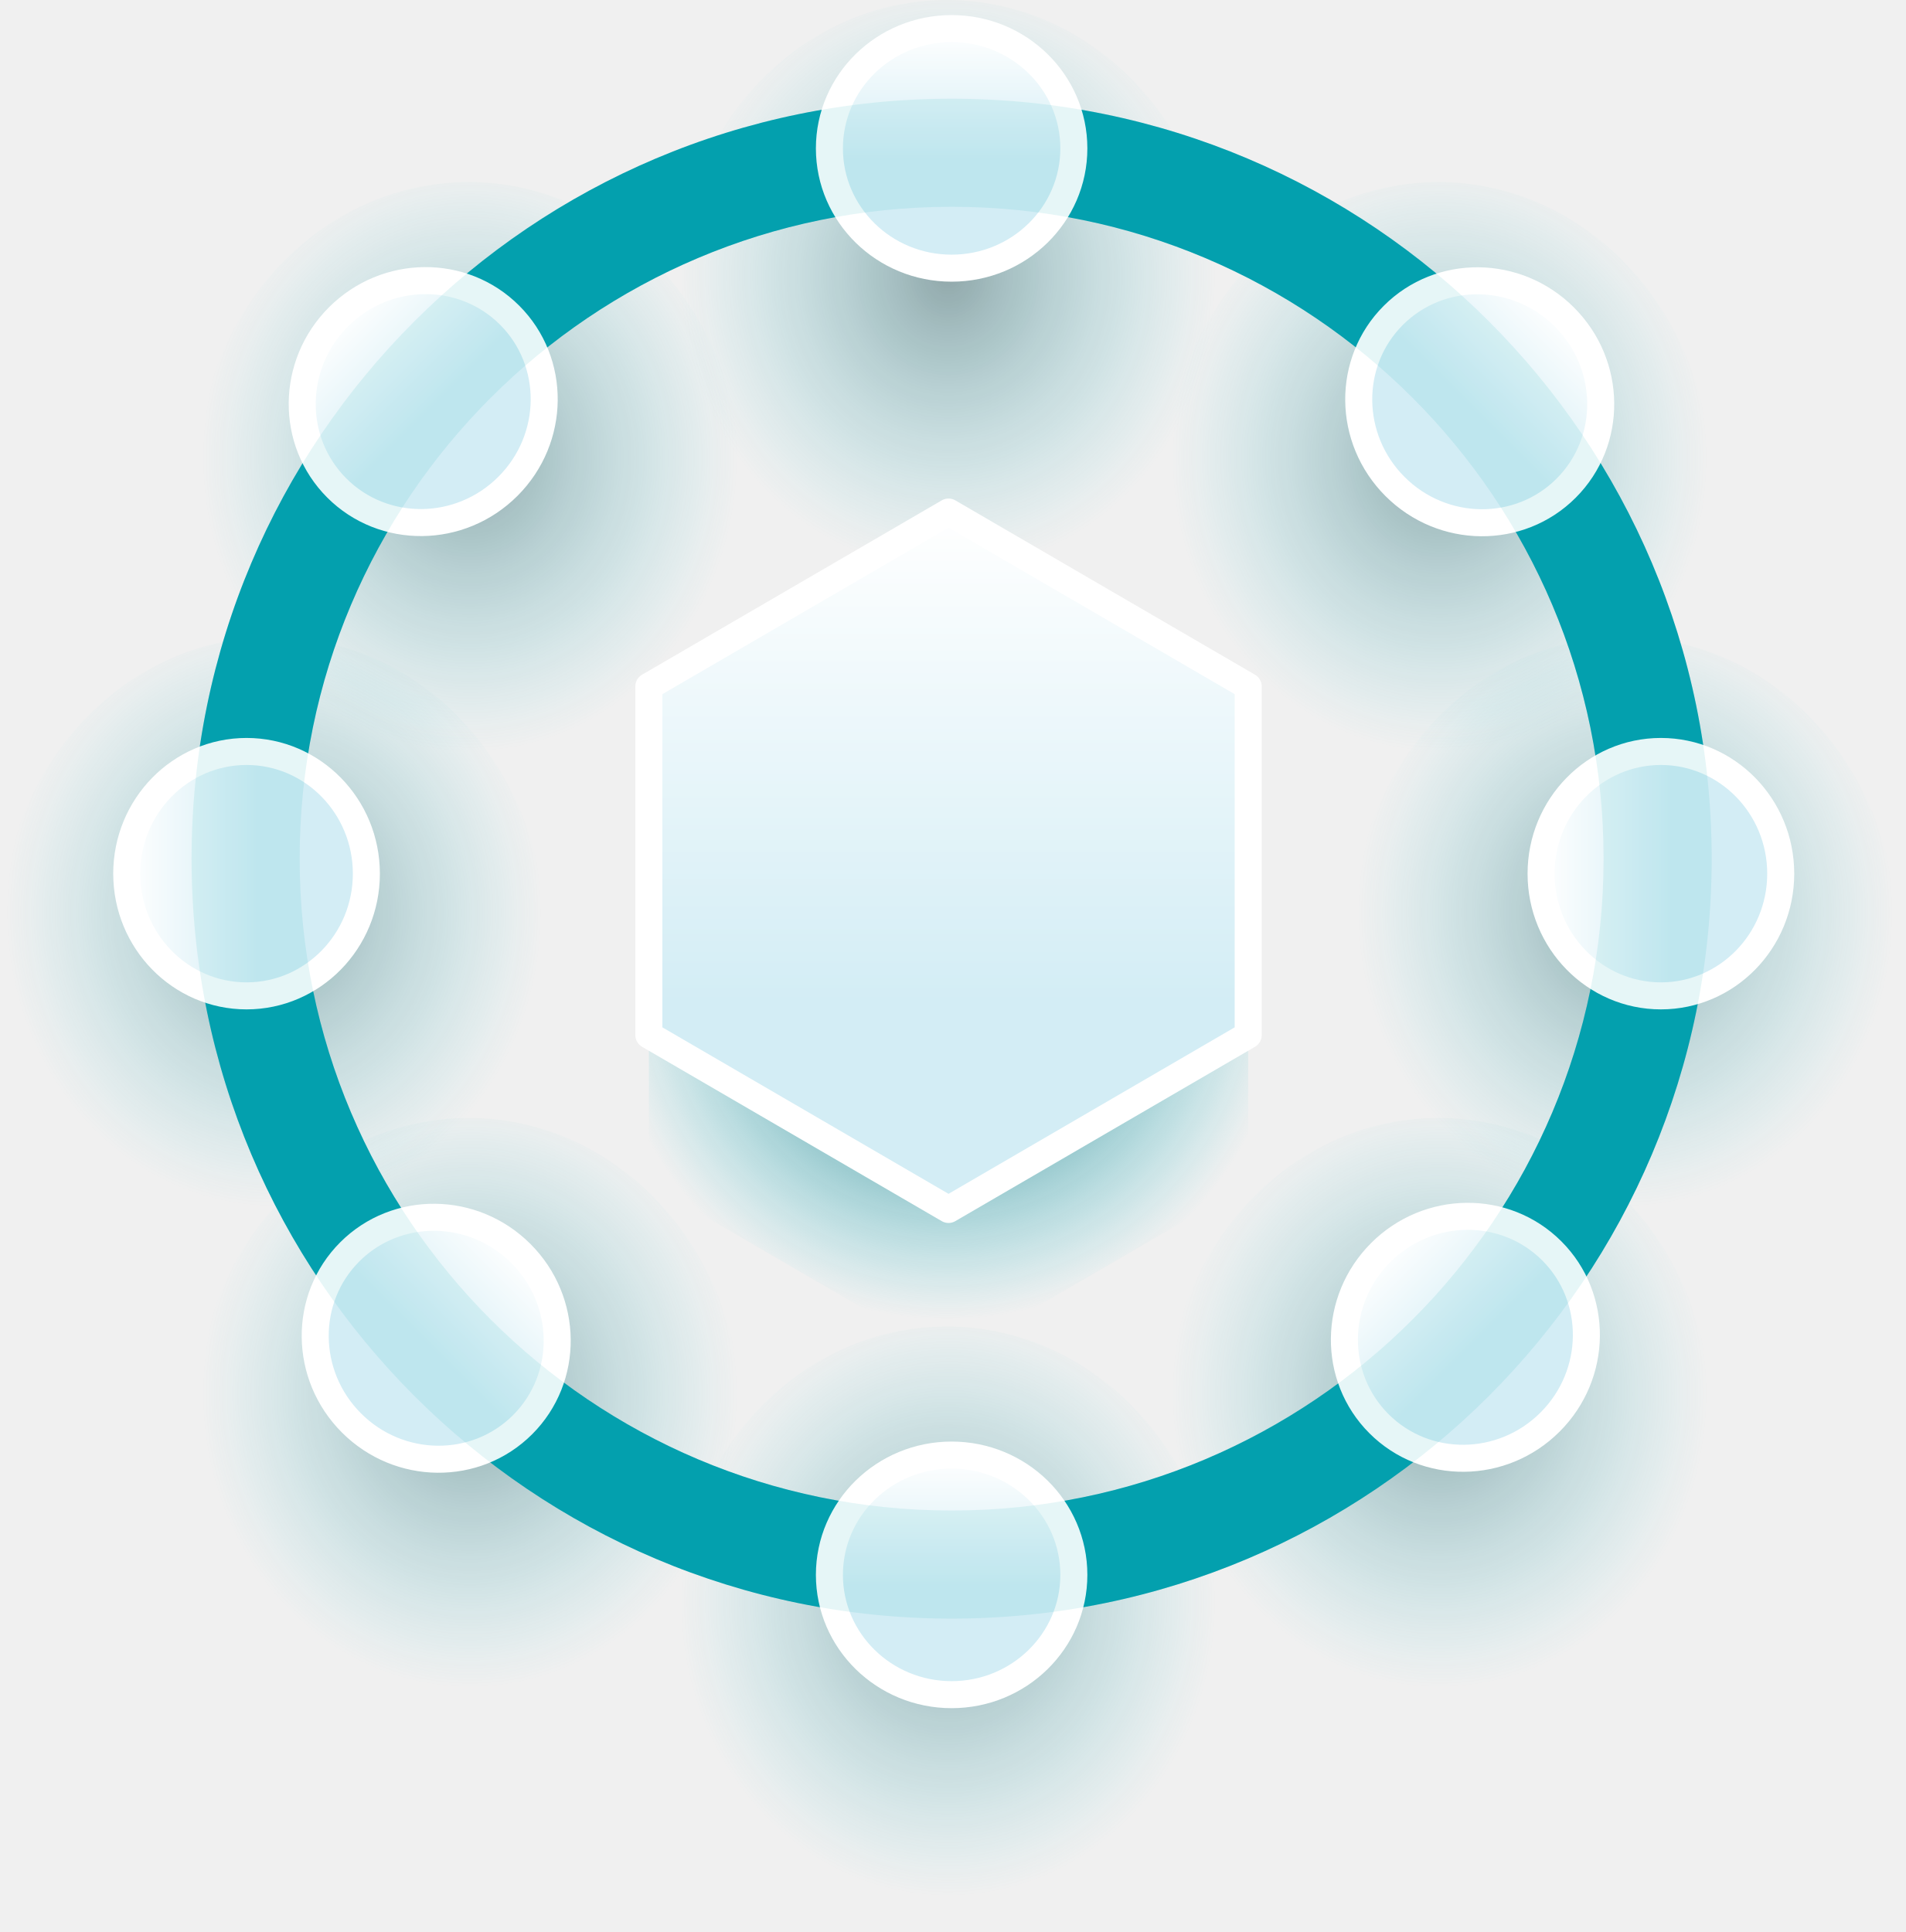
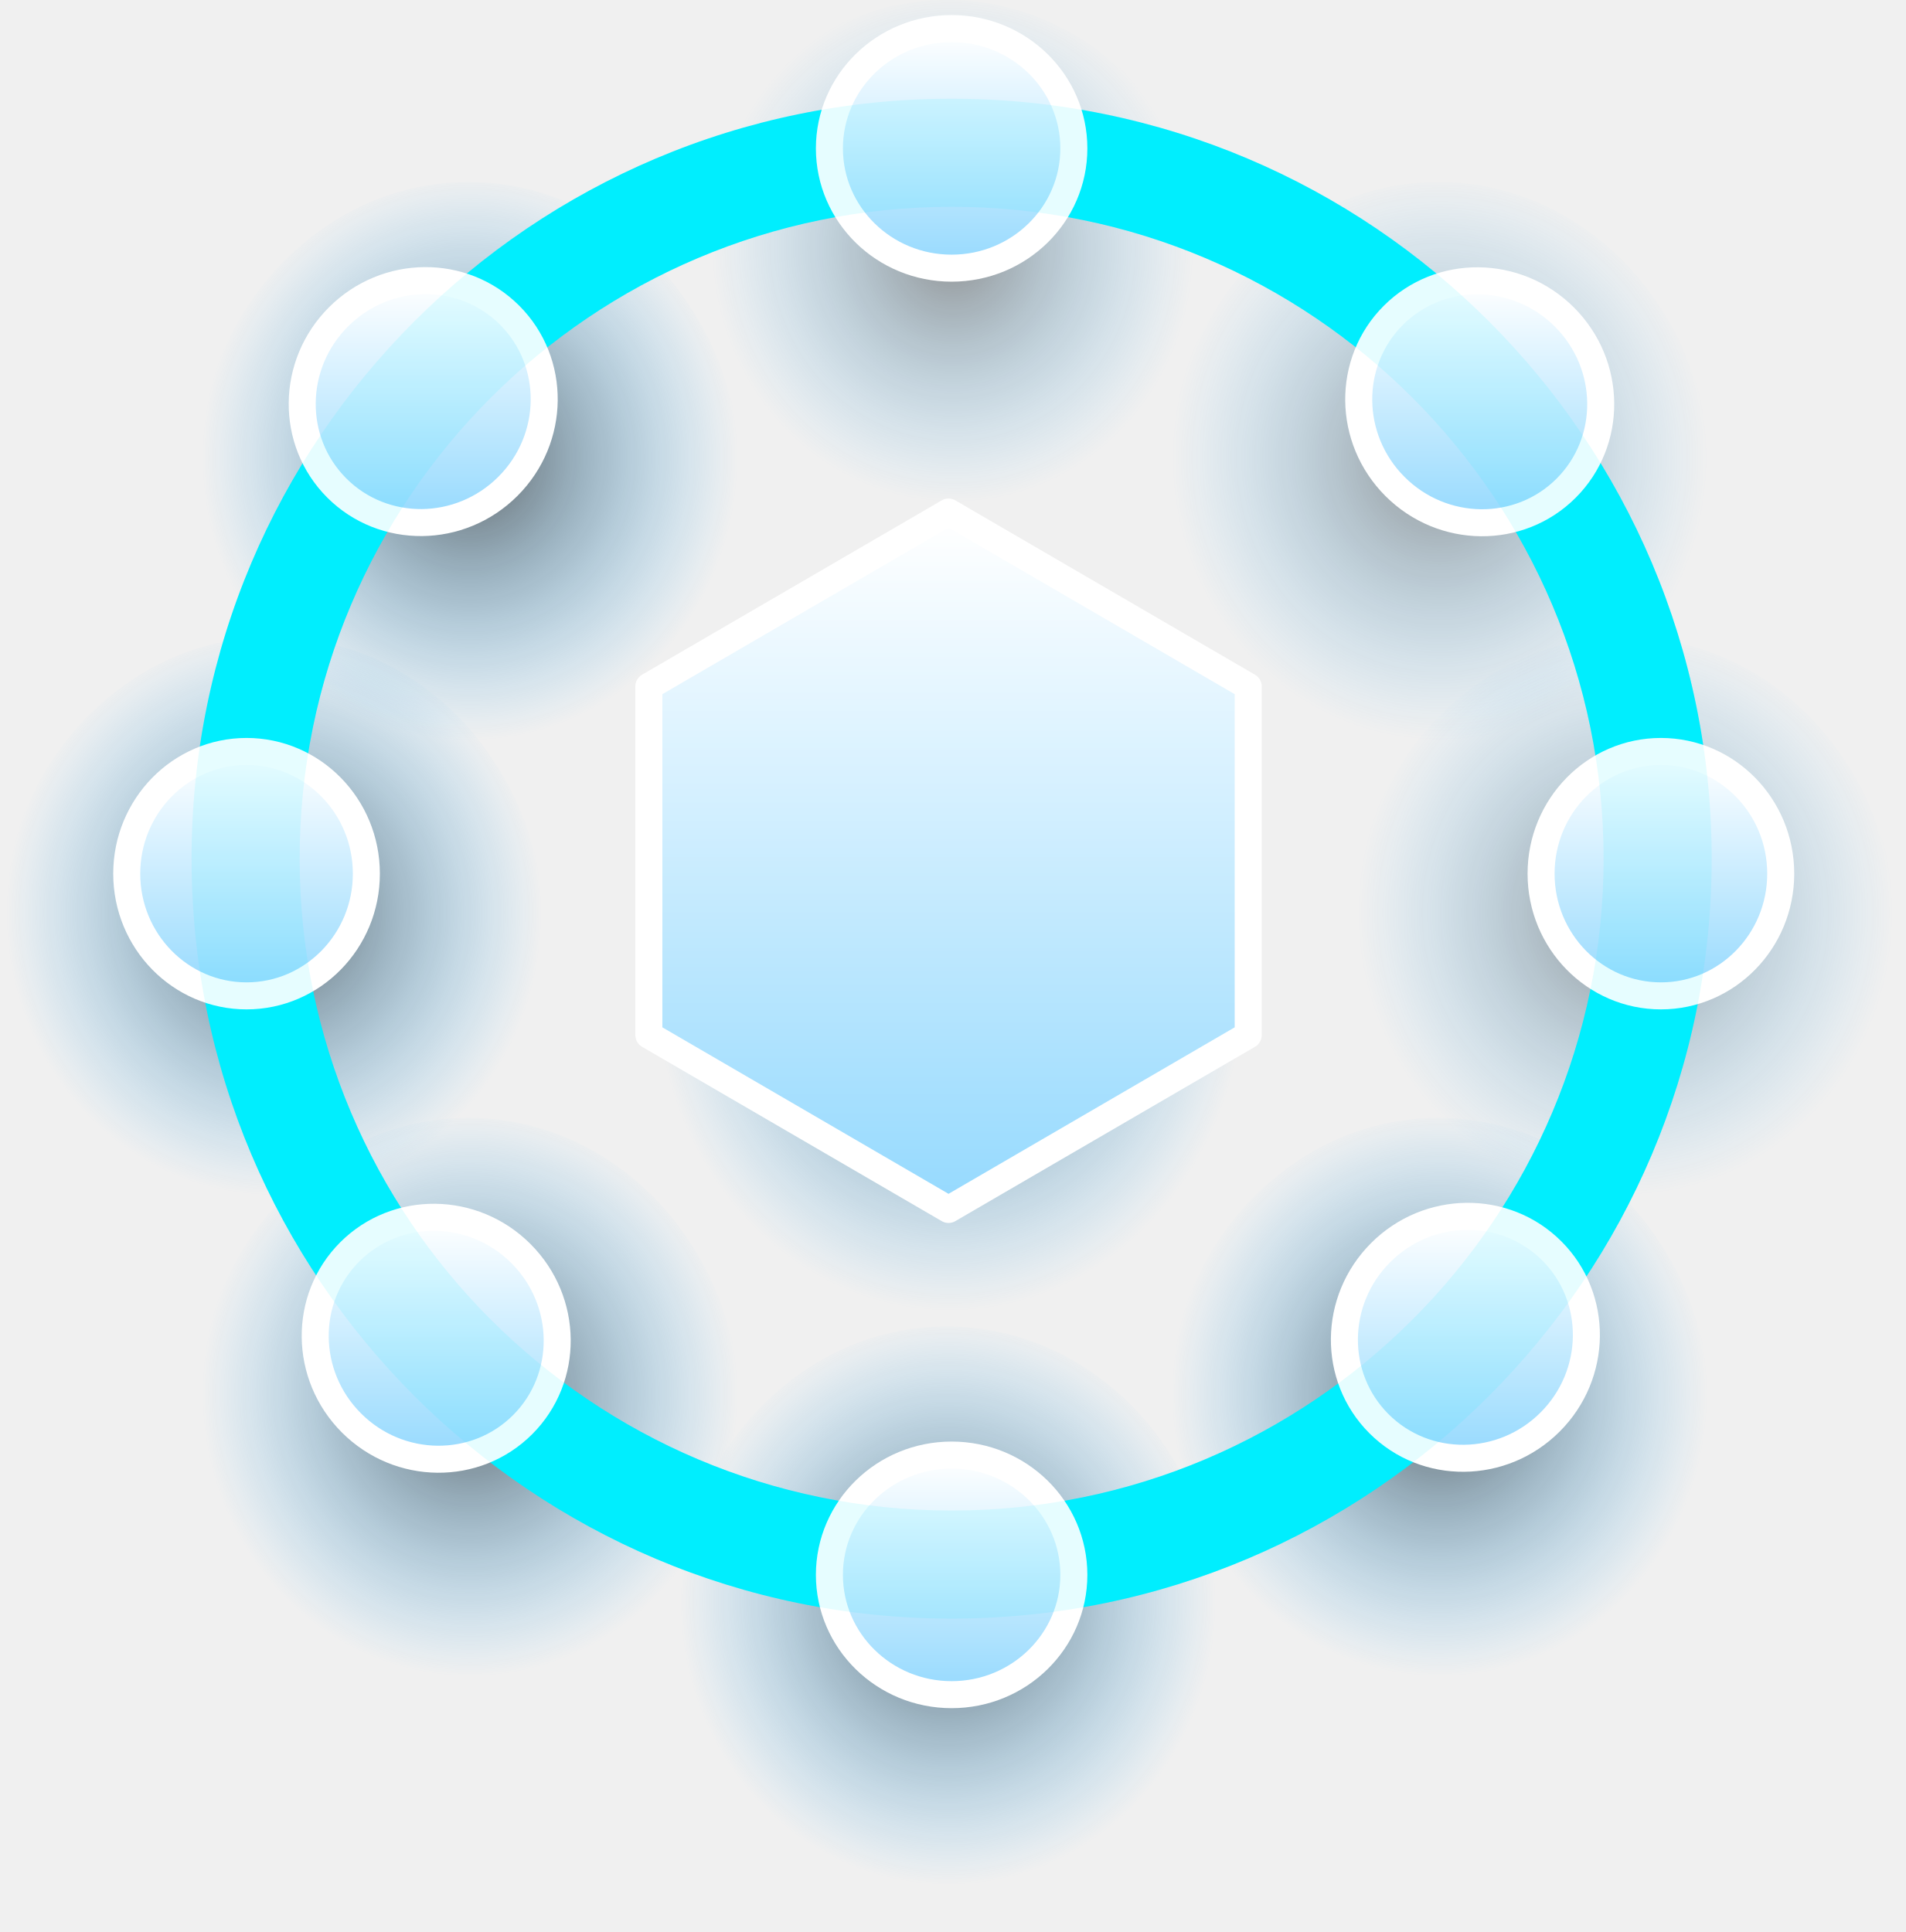
<svg xmlns="http://www.w3.org/2000/svg" viewBox="0 0 141 143" xml:space="preserve" style="fill-rule:evenodd;clip-rule:evenodd;stroke-linejoin:round;stroke-miterlimit:2">
  <g class="nodes">
-     <ellipse cx="34.686" cy="104.874" rx="20.182" ry="22.129" style="fill:url(#_Radial1)" />
-     <ellipse cx="106.449" cy="104.874" rx="20.182" ry="22.129" style="fill:url(#_Radial2)" />
-     <ellipse cx="20.182" cy="69.274" rx="20.182" ry="22.129" style="fill:url(#_Radial3)" />
-     <ellipse cx="120.192" cy="69.274" rx="20.182" ry="22.129" style="fill:url(#_Radial4)" />
-     <ellipse cx="34.686" cy="35.604" rx="20.182" ry="22.129" style="fill:url(#_Radial5)" />
-     <ellipse cx="106.449" cy="35.604" rx="20.182" ry="22.129" style="fill:url(#_Radial6)" />
-     <ellipse cx="70.073" cy="120.313" rx="20.182" ry="22.129" style="fill:url(#_Radial7)" />
-     <ellipse cx="70.073" cy="22.129" rx="20.182" ry="22.129" style="fill:url(#_Radial8)" />
+     <ellipse cx="34.686" cy="104.874" rx="20.182" ry="22.129" style="fill:url(#_injRadial51);" />
+     <ellipse cx="106.449" cy="104.874" rx="20.182" ry="22.129" style="fill:url(#_injRadial52);" />
+     <ellipse cx="20.182" cy="69.274" rx="20.182" ry="22.129" style="fill:url(#_injRadial53);" />
+     <ellipse cx="120.192" cy="69.274" rx="20.182" ry="22.129" style="fill:url(#_injRadial54);" />
+     <ellipse cx="34.686" cy="35.604" rx="20.182" ry="22.129" style="fill:url(#_injRadial55);" />
+     <ellipse cx="106.449" cy="35.604" rx="20.182" ry="22.129" style="fill:url(#_injRadial56);" />
+     <ellipse cx="70.073" cy="120.313" rx="20.182" ry="22.129" style="fill:url(#_injRadial57);" />
+     <ellipse cx="70.073" cy="22.129" rx="20.182" ry="22.129" style="fill:url(#_injRadial58);" />
  </g>
-   <path d="m70.197 48.9 22.177 12.905v25.81L70.197 100.52 48.019 87.615v-25.81L70.197 48.9Z" style="fill:url(#_Radial9)" />
-   <path d="m70.197 37.9 22.177 12.905v25.81L70.197 89.52 48.019 76.615v-25.81L70.197 37.9Z" style="fill:url(#_Linear10);stroke:#fff;stroke-width:2px" />
-   <path d="M70.426 7.306c31.044 0 56.249 25.204 56.249 56.249 0 31.044-25.205 56.249-56.249 56.249-31.045 0-56.249-25.205-56.249-56.249 0-31.045 25.204-56.249 56.249-56.249Zm0 8c-26.63 0-48.249 21.619-48.249 48.249 0 26.629 21.619 48.249 48.249 48.249 26.629 0 48.249-21.62 48.249-48.249 0-26.63-21.62-48.249-48.249-48.249Z" style="fill:#03a0ae" />
+   <path d="M70.197,48.9l22.177,12.905l0,25.81l-22.177,12.905l-22.178,-12.905l-0,-25.81l22.178,-12.905Z" style="fill:url(#_injRadial59);" />
+   <path d="M70.197,37.9l22.177,12.905l0,25.81l-22.177,12.905l-22.178,-12.905l-0,-25.81l22.178,-12.905Z" style="fill:url(#_injLinear510);stroke:white;stroke-width:2px;" />
+   <path d="M70.426,7.306c31.044,0 56.249,25.204 56.249,56.249c0,31.044 -25.205,56.249 -56.249,56.249c-31.045,0 -56.249,-25.205 -56.249,-56.249c0,-31.045 25.204,-56.249 56.249,-56.249Zm-0,8c-26.63,0 -48.249,21.619 -48.249,48.249c-0,26.629 21.619,48.249 48.249,48.249c26.629,0 48.249,-21.62 48.249,-48.249c0,-26.63 -21.62,-48.249 -48.249,-48.249Z" style="fill:#00EEFE;" />
  <g class="nodes">
-     <ellipse cx="70.426" cy="116.566" rx="9.045" ry="8.867" style="fill:url(#_Linear11);stroke:#fff;stroke-width:2px;stroke-linecap:square;stroke-miterlimit:1.5" />
-     <ellipse cx="70.426" cy="10.982" rx="9.045" ry="8.867" style="fill:url(#_Linear12);stroke:#fff;stroke-width:2px;stroke-linecap:square;stroke-miterlimit:1.5" />
-     <path d="M114.049 64.666c0-4.992 3.973-9.045 8.867-9.045 4.894 0 8.868 4.053 8.868 9.045s-3.974 9.045-8.868 9.045-8.867-4.053-8.867-9.045Z" style="fill:url(#_Linear13);stroke:#fff;stroke-width:2px;stroke-linecap:square;stroke-miterlimit:1.5" />
-     <path d="M9.379 64.666c0-4.992 3.973-9.045 8.867-9.045 4.894 0 8.867 4.053 8.867 9.045s-3.973 9.045-8.867 9.045c-4.894 0-8.867-4.053-8.867-9.045Z" style="fill:url(#_Linear14);stroke:#fff;stroke-width:2px;stroke-linecap:square;stroke-miterlimit:1.5" />
-     <path d="M102.177 92.713c3.53-3.53 9.206-3.587 12.666-.126 3.461 3.46 3.404 9.136-.125 12.666-3.53 3.53-9.206 3.586-12.666.125-3.461-3.46-3.404-9.136.125-12.665Z" style="fill:url(#_Linear15);stroke:#fff;stroke-width:2px;stroke-linecap:square;stroke-miterlimit:1.5" />
-     <path d="M25.05 23.454c3.53-3.53 9.205-3.586 12.666-.125 3.46 3.46 3.404 9.135-.126 12.665-3.53 3.53-9.205 3.587-12.666.126-3.46-3.461-3.404-9.136.126-12.666Z" style="fill:url(#_Linear16);stroke:#fff;stroke-width:2px;stroke-linecap:square;stroke-miterlimit:1.5" />
-     <path d="M38.552 92.783c3.53 3.53 3.586 9.205.126 12.666-3.461 3.46-9.136 3.404-12.666-.126-3.53-3.53-3.586-9.205-.126-12.666 3.461-3.46 9.136-3.404 12.666.126Z" style="fill:url(#_Linear17);stroke:#fff;stroke-width:2px;stroke-linecap:square;stroke-miterlimit:1.5" />
-     <path d="M115.778 23.468c3.53 3.529 3.586 9.205.126 12.665-3.461 3.461-9.136 3.405-12.666-.125-3.53-3.53-3.586-9.206-.125-12.666 3.46-3.461 9.135-3.404 12.665.126Z" style="fill:url(#_Linear18);stroke:#fff;stroke-width:2px;stroke-linecap:square;stroke-miterlimit:1.5" />
+     <ellipse cx="70.426" cy="116.566" rx="9.045" ry="8.867" style="fill:url(#_injLinear511);stroke:white;stroke-width:2px;" />
+     <ellipse cx="70.426" cy="10.982" rx="9.045" ry="8.867" style="fill:url(#_injLinear512);stroke:white;stroke-width:2px;" />
+     <path d="M114.049,64.666c0,-4.992 3.973,-9.045 8.867,-9.045c4.894,0 8.868,4.053 8.868,9.045c0,4.992 -3.974,9.045 -8.868,9.045c-4.894,0 -8.867,-4.053 -8.867,-9.045Z" style="fill:url(#_injLinear513);stroke:white;stroke-width:2px;" />
+     <path d="M9.379,64.666c0,-4.992 3.973,-9.045 8.867,-9.045c4.894,0 8.867,4.053 8.867,9.045c0,4.992 -3.973,9.045 -8.867,9.045c-4.894,0 -8.867,-4.053 -8.867,-9.045Z" style="fill:url(#_injLinear514);stroke:white;stroke-width:2px;" />
+     <path d="M102.177,92.713c3.53,-3.53 9.206,-3.587 12.666,-0.126c3.461,3.46 3.404,9.136 -0.125,12.666c-3.53,3.53 -9.206,3.586 -12.666,0.125c-3.461,-3.46 -3.404,-9.136 0.125,-12.665Z" style="fill:url(#_injLinear515);stroke:white;stroke-width:2px;" />
+     <path d="M25.05,23.454c3.53,-3.53 9.205,-3.586 12.666,-0.125c3.46,3.46 3.404,9.135 -0.126,12.665c-3.53,3.53 -9.205,3.587 -12.666,0.126c-3.46,-3.461 -3.404,-9.136 0.126,-12.666Z" style="fill:url(#_injLinear516);stroke:white;stroke-width:2px;" />
+     <path d="M38.552,92.783c3.53,3.53 3.586,9.205 0.126,12.666c-3.461,3.46 -9.136,3.404 -12.666,-0.126c-3.53,-3.53 -3.586,-9.205 -0.126,-12.666c3.461,-3.46 9.136,-3.404 12.666,0.126Z" style="fill:url(#_injLinear517);stroke:white;stroke-width:2px;" />
+     <path d="M115.778,23.468c3.53,3.529 3.586,9.205 0.126,12.665c-3.461,3.461 -9.136,3.405 -12.666,-0.125c-3.53,-3.53 -3.586,-9.206 -0.125,-12.666c3.46,-3.461 9.135,-3.404 12.665,0.126Z" style="fill:url(#_injLinear518);stroke:white;stroke-width:2px;" />
  </g>
-   <path d="M70.426 7.306c31.044 0 56.249 25.204 56.249 56.249 0 31.044-25.205 56.249-56.249 56.249-31.045 0-56.249-25.205-56.249-56.249 0-31.045 25.204-56.249 56.249-56.249Zm0 8c-26.63 0-48.249 21.619-48.249 48.249 0 26.629 21.619 48.249 48.249 48.249 26.629 0 48.249-21.62 48.249-48.249 0-26.63-21.62-48.249-48.249-48.249Z" style="fill:#03a0ae;fill-opacity:.1" />
+   <path d="M70.426,7.306c31.044,0 56.249,25.204 56.249,56.249c0,31.044 -25.205,56.249 -56.249,56.249c-31.045,0 -56.249,-25.205 -56.249,-56.249c0,-31.045 25.204,-56.249 56.249,-56.249Zm-0,8c-26.63,0 -48.249,21.619 -48.249,48.249c-0,26.629 21.619,48.249 48.249,48.249c26.629,0 48.249,-21.62 48.249,-48.249c0,-26.63 -21.62,-48.249 -48.249,-48.249Z" style="fill:#00EEFE;fill-opacity:0.1;" />
  <defs>
-     <radialGradient id="_Radial1" cx="0" cy="0" r="1" gradientUnits="userSpaceOnUse" gradientTransform="matrix(-19.8237 0 0 -21.7363 34.78 103.151)">
-       <stop offset="0" style="stop-color:#013a40;stop-opacity:.4" />
-       <stop offset="1" style="stop-color:#1ac1d2;stop-opacity:0" />
+     <radialGradient id="_injRadial51" cx="0" cy="0" r="1" gradientUnits="userSpaceOnUse" gradientTransform="matrix(-19.8235,0,0,-20.9371,34.78,103.151)">
+       <stop offset="0" style="stop-color:#000000;stop-opacity:0.6" />
+       <stop offset="1" style="stop-color:#029CFA;stop-opacity:0" />
    </radialGradient>
-     <radialGradient id="_Radial2" cx="0" cy="0" r="1" gradientUnits="userSpaceOnUse" gradientTransform="matrix(-19.8237 0 0 -21.7363 106.543 103.151)">
-       <stop offset="0" style="stop-color:#013a40;stop-opacity:.4" />
-       <stop offset="1" style="stop-color:#1ac1d2;stop-opacity:0" />
+     <radialGradient id="_injRadial52" cx="0" cy="0" r="1" gradientUnits="userSpaceOnUse" gradientTransform="matrix(-19.8235,0,0,-20.9371,106.543,103.151)">
+       <stop offset="0" style="stop-color:#000000;stop-opacity:0.6" />
+       <stop offset="1" style="stop-color:#029CFA;stop-opacity:0" />
    </radialGradient>
-     <radialGradient id="_Radial3" cx="0" cy="0" r="1" gradientUnits="userSpaceOnUse" gradientTransform="matrix(-19.8237 0 0 -21.7363 20.276 67.55)">
-       <stop offset="0" style="stop-color:#013a40;stop-opacity:.4" />
-       <stop offset="1" style="stop-color:#1ac1d2;stop-opacity:0" />
+     <radialGradient id="_injRadial53" cx="0" cy="0" r="1" gradientUnits="userSpaceOnUse" gradientTransform="matrix(-19.8235,0,0,-20.9371,20.276,67.5506)">
+       <stop offset="0" style="stop-color:#000000;stop-opacity:0.6" />
+       <stop offset="1" style="stop-color:#029CFA;stop-opacity:0" />
    </radialGradient>
-     <radialGradient id="_Radial4" cx="0" cy="0" r="1" gradientUnits="userSpaceOnUse" gradientTransform="matrix(-19.8237 0 0 -21.7363 120.286 67.55)">
-       <stop offset="0" style="stop-color:#013a40;stop-opacity:.4" />
-       <stop offset="1" style="stop-color:#1ac1d2;stop-opacity:0" />
+     <radialGradient id="_injRadial54" cx="0" cy="0" r="1" gradientUnits="userSpaceOnUse" gradientTransform="matrix(-19.8235,0,0,-20.9371,120.286,67.5506)">
+       <stop offset="0" style="stop-color:#000000;stop-opacity:0.4" />
+       <stop offset="1" style="stop-color:#029CFA;stop-opacity:0" />
    </radialGradient>
-     <radialGradient id="_Radial5" cx="0" cy="0" r="1" gradientUnits="userSpaceOnUse" gradientTransform="matrix(-19.8237 0 0 -21.7363 34.78 33.88)">
-       <stop offset="0" style="stop-color:#013a40;stop-opacity:.4" />
-       <stop offset="1" style="stop-color:#1ac1d2;stop-opacity:0" />
+     <radialGradient id="_injRadial55" cx="0" cy="0" r="1" gradientUnits="userSpaceOnUse" gradientTransform="matrix(-19.8235,0,0,-20.9371,34.78,33.8806)">
+       <stop offset="0" style="stop-color:#000000;stop-opacity:0.6" />
+       <stop offset="1" style="stop-color:#029CFA;stop-opacity:0" />
    </radialGradient>
-     <radialGradient id="_Radial6" cx="0" cy="0" r="1" gradientUnits="userSpaceOnUse" gradientTransform="matrix(-19.8237 0 0 -21.7363 106.543 33.88)">
-       <stop offset="0" style="stop-color:#013a40;stop-opacity:.4" />
-       <stop offset="1" style="stop-color:#1ac1d2;stop-opacity:0" />
+     <radialGradient id="_injRadial56" cx="0" cy="0" r="1" gradientUnits="userSpaceOnUse" gradientTransform="matrix(-19.8235,0,0,-20.9371,106.543,33.8806)">
+       <stop offset="0" style="stop-color:#000000;stop-opacity:0.4" />
+       <stop offset="1" style="stop-color:#029CFA;stop-opacity:0" />
    </radialGradient>
-     <radialGradient id="_Radial7" cx="0" cy="0" r="1" gradientUnits="userSpaceOnUse" gradientTransform="matrix(-19.8237 0 0 -21.7363 70.167 118.589)">
-       <stop offset="0" style="stop-color:#013a40;stop-opacity:.4" />
-       <stop offset="1" style="stop-color:#1ac1d2;stop-opacity:0" />
+     <radialGradient id="_injRadial57" cx="0" cy="0" r="1" gradientUnits="userSpaceOnUse" gradientTransform="matrix(-19.8235,0,0,-20.9371,70.167,118.59)">
+       <stop offset="0" style="stop-color:#000000;stop-opacity:0.6" />
+       <stop offset="1" style="stop-color:#029CFA;stop-opacity:0" />
    </radialGradient>
-     <radialGradient id="_Radial8" cx="0" cy="0" r="1" gradientUnits="userSpaceOnUse" gradientTransform="matrix(-19.8237 0 0 -21.7363 70.167 20.406)">
-       <stop offset="0" style="stop-color:#013a40;stop-opacity:.4" />
-       <stop offset="1" style="stop-color:#1ac1d2;stop-opacity:0" />
+     <radialGradient id="_injRadial58" cx="0" cy="0" r="1" gradientUnits="userSpaceOnUse" gradientTransform="matrix(-17.8625,0.304287,-0.32138,-18.866,70.511,18.3604)">
+       <stop offset="0" style="stop-color:#000000;stop-opacity:0.4" />
+       <stop offset="1" style="stop-color:#029CFA;stop-opacity:0" />
    </radialGradient>
-     <radialGradient id="_Radial9" cx="0" cy="0" r="1" gradientUnits="userSpaceOnUse" gradientTransform="matrix(25.1532 0 0 25.3518 70.077 72.334)">
-       <stop offset="0" style="stop-color:#013a40;stop-opacity:1" />
-       <stop offset="1" style="stop-color:#1ac1d2;stop-opacity:0" />
+     <radialGradient id="_injRadial59" cx="0" cy="0" r="1" gradientUnits="userSpaceOnUse" gradientTransform="matrix(-21.7836,0,0,-24.4198,70.2998,72.7)">
+       <stop offset="0" style="stop-color:#000000;stop-opacity:0.6" />
+       <stop offset="1" style="stop-color:#029CFA;stop-opacity:0" />
    </radialGradient>
-     <linearGradient id="_Linear10" x1="0" y1="0" x2="1" y2="0" gradientUnits="userSpaceOnUse" gradientTransform="rotate(90 18.022 55.921) scale(36.2536)">
+     <linearGradient id="_injLinear510" x1="0" y1="0" x2="1" y2="0" gradientUnits="userSpaceOnUse" gradientTransform="matrix(-1.6438e-14,49.9674,-42.935,-1.91304e-14,72.8694,38.4726)">
      <stop offset="0" style="stop-color:white;stop-opacity:1" />
-       <stop offset="1" style="stop-color:#d3edf5;stop-opacity:1" />
+       <stop offset="1" style="stop-color:#97DAFE;stop-opacity:1" />
    </linearGradient>
-     <linearGradient id="_Linear11" x1="0" y1="0" x2="1" y2="0" gradientUnits="userSpaceOnUse" gradientTransform="matrix(0 9.66994 -9.86365 0 70.426 107.699)">
+     <linearGradient id="_injLinear511" x1="0" y1="0" x2="1" y2="0" gradientUnits="userSpaceOnUse" gradientTransform="matrix(-6.70415e-15,17.1663,-17.5109,-6.57222e-15,71.5161,107.896)">
      <stop offset="0" style="stop-color:white;stop-opacity:1" />
-       <stop offset="1" style="stop-color:#d3edf5;stop-opacity:1" />
+       <stop offset="1" style="stop-color:#97DAFE;stop-opacity:1" />
    </linearGradient>
-     <linearGradient id="_Linear12" x1="0" y1="0" x2="1" y2="0" gradientUnits="userSpaceOnUse" gradientTransform="matrix(0 9.66994 -9.86365 0 70.426 2.114)">
+     <linearGradient id="_injLinear512" x1="0" y1="0" x2="1" y2="0" gradientUnits="userSpaceOnUse" gradientTransform="matrix(-6.70415e-15,17.1663,-17.5109,-6.57222e-15,71.5161,2.31173)">
      <stop offset="0" style="stop-color:white;stop-opacity:1" />
-       <stop offset="1" style="stop-color:#d3edf5;stop-opacity:1" />
+       <stop offset="1" style="stop-color:#97DAFE;stop-opacity:1" />
    </linearGradient>
-     <linearGradient id="_Linear13" x1="0" y1="0" x2="1" y2="0" gradientUnits="userSpaceOnUse" gradientTransform="matrix(9.66994 0 0 9.86365 114.049 64.666)">
+     <linearGradient id="_injLinear513" x1="0" y1="0" x2="1" y2="0" gradientUnits="userSpaceOnUse" gradientTransform="matrix(-6.57259e-15,17.5109,-17.1672,-6.70415e-15,123.985,55.8217)">
      <stop offset="0" style="stop-color:white;stop-opacity:1" />
-       <stop offset="1" style="stop-color:#d3edf5;stop-opacity:1" />
+       <stop offset="1" style="stop-color:#97DAFE;stop-opacity:1" />
    </linearGradient>
-     <linearGradient id="_Linear14" x1="0" y1="0" x2="1" y2="0" gradientUnits="userSpaceOnUse" gradientTransform="matrix(9.66994 0 0 9.86365 9.379 64.666)">
+     <linearGradient id="_injLinear514" x1="0" y1="0" x2="1" y2="0" gradientUnits="userSpaceOnUse" gradientTransform="matrix(-6.57222e-15,17.5109,-17.1663,-6.70415e-15,19.3147,55.8217)">
      <stop offset="0" style="stop-color:white;stop-opacity:1" />
-       <stop offset="1" style="stop-color:#d3edf5;stop-opacity:1" />
+       <stop offset="1" style="stop-color:#97DAFE;stop-opacity:1" />
    </linearGradient>
-     <linearGradient id="_Linear15" x1="0" y1="0" x2="1" y2="0" gradientUnits="userSpaceOnUse" gradientTransform="rotate(45 -60.825 169.695) scale(9.66994 9.86364)">
+     <linearGradient id="_injLinear515" x1="0" y1="0" x2="1" y2="0" gradientUnits="userSpaceOnUse" gradientTransform="matrix(-6.63722e-15,17.3363,-17.336,-6.63731e-15,109.527,90.2266)">
      <stop offset="0" style="stop-color:white;stop-opacity:1" />
-       <stop offset="1" style="stop-color:#d3edf5;stop-opacity:1" />
+       <stop offset="1" style="stop-color:#97DAFE;stop-opacity:1" />
    </linearGradient>
-     <linearGradient id="_Linear16" x1="0" y1="0" x2="1" y2="0" gradientUnits="userSpaceOnUse" gradientTransform="rotate(45 -15.787 41.965) scale(9.66994 9.86364)">
+     <linearGradient id="_injLinear516" x1="0" y1="0" x2="1" y2="0" gradientUnits="userSpaceOnUse" gradientTransform="matrix(-6.63722e-15,17.3363,-17.336,-6.63731e-15,32.3992,20.9681)">
      <stop offset="0" style="stop-color:white;stop-opacity:1" />
-       <stop offset="1" style="stop-color:#d3edf5;stop-opacity:1" />
+       <stop offset="1" style="stop-color:#97DAFE;stop-opacity:1" />
    </linearGradient>
-     <linearGradient id="_Linear17" x1="0" y1="0" x2="1" y2="0" gradientUnits="userSpaceOnUse" gradientTransform="rotate(135 .06 54.376) scale(9.66994 9.86364)">
+     <linearGradient id="_injLinear517" x1="0" y1="0" x2="1" y2="0" gradientUnits="userSpaceOnUse" gradientTransform="matrix(-6.63722e-15,17.336,-17.336,-6.63722e-15,33.3612,90.297)">
      <stop offset="0" style="stop-color:white;stop-opacity:1" />
-       <stop offset="1" style="stop-color:#d3edf5;stop-opacity:1" />
+       <stop offset="1" style="stop-color:#97DAFE;stop-opacity:1" />
    </linearGradient>
-     <linearGradient id="_Linear18" x1="0" y1="0" x2="1" y2="0" gradientUnits="userSpaceOnUse" gradientTransform="rotate(135 53.029 35.712) scale(9.66994 9.86364)">
+     <linearGradient id="_injLinear518" x1="0" y1="0" x2="1" y2="0" gradientUnits="userSpaceOnUse" gradientTransform="matrix(-6.63717e-15,17.3363,-17.3359,-6.63731e-15,110.587,20.9816)">
      <stop offset="0" style="stop-color:white;stop-opacity:1" />
-       <stop offset="1" style="stop-color:#d3edf5;stop-opacity:1" />
+       <stop offset="1" style="stop-color:#97DAFE;stop-opacity:1" />
    </linearGradient>
  </defs>
  <style>
-     .nodes {
-       transform: rotate(0deg);
-       transform-origin: center;
-       transition: all 0.7s linear;
-     }
-     svg:hover .nodes {
-       transform: rotate(-49deg);
-       transition: all 0.7s linear;
-       transform-origin: 50% 44.5%;
-     }
-   </style>
+         .nodes {
+         transform: rotate(0deg);
+         transform-origin: center;
+         transition: all 0.7s linear;
+         }
+         svg:hover .nodes {
+         transform: rotate(-49deg);
+         transition: all 0.7s linear;
+         transform-origin: 50% 44.5%;
+         }
+     </style>
</svg>
